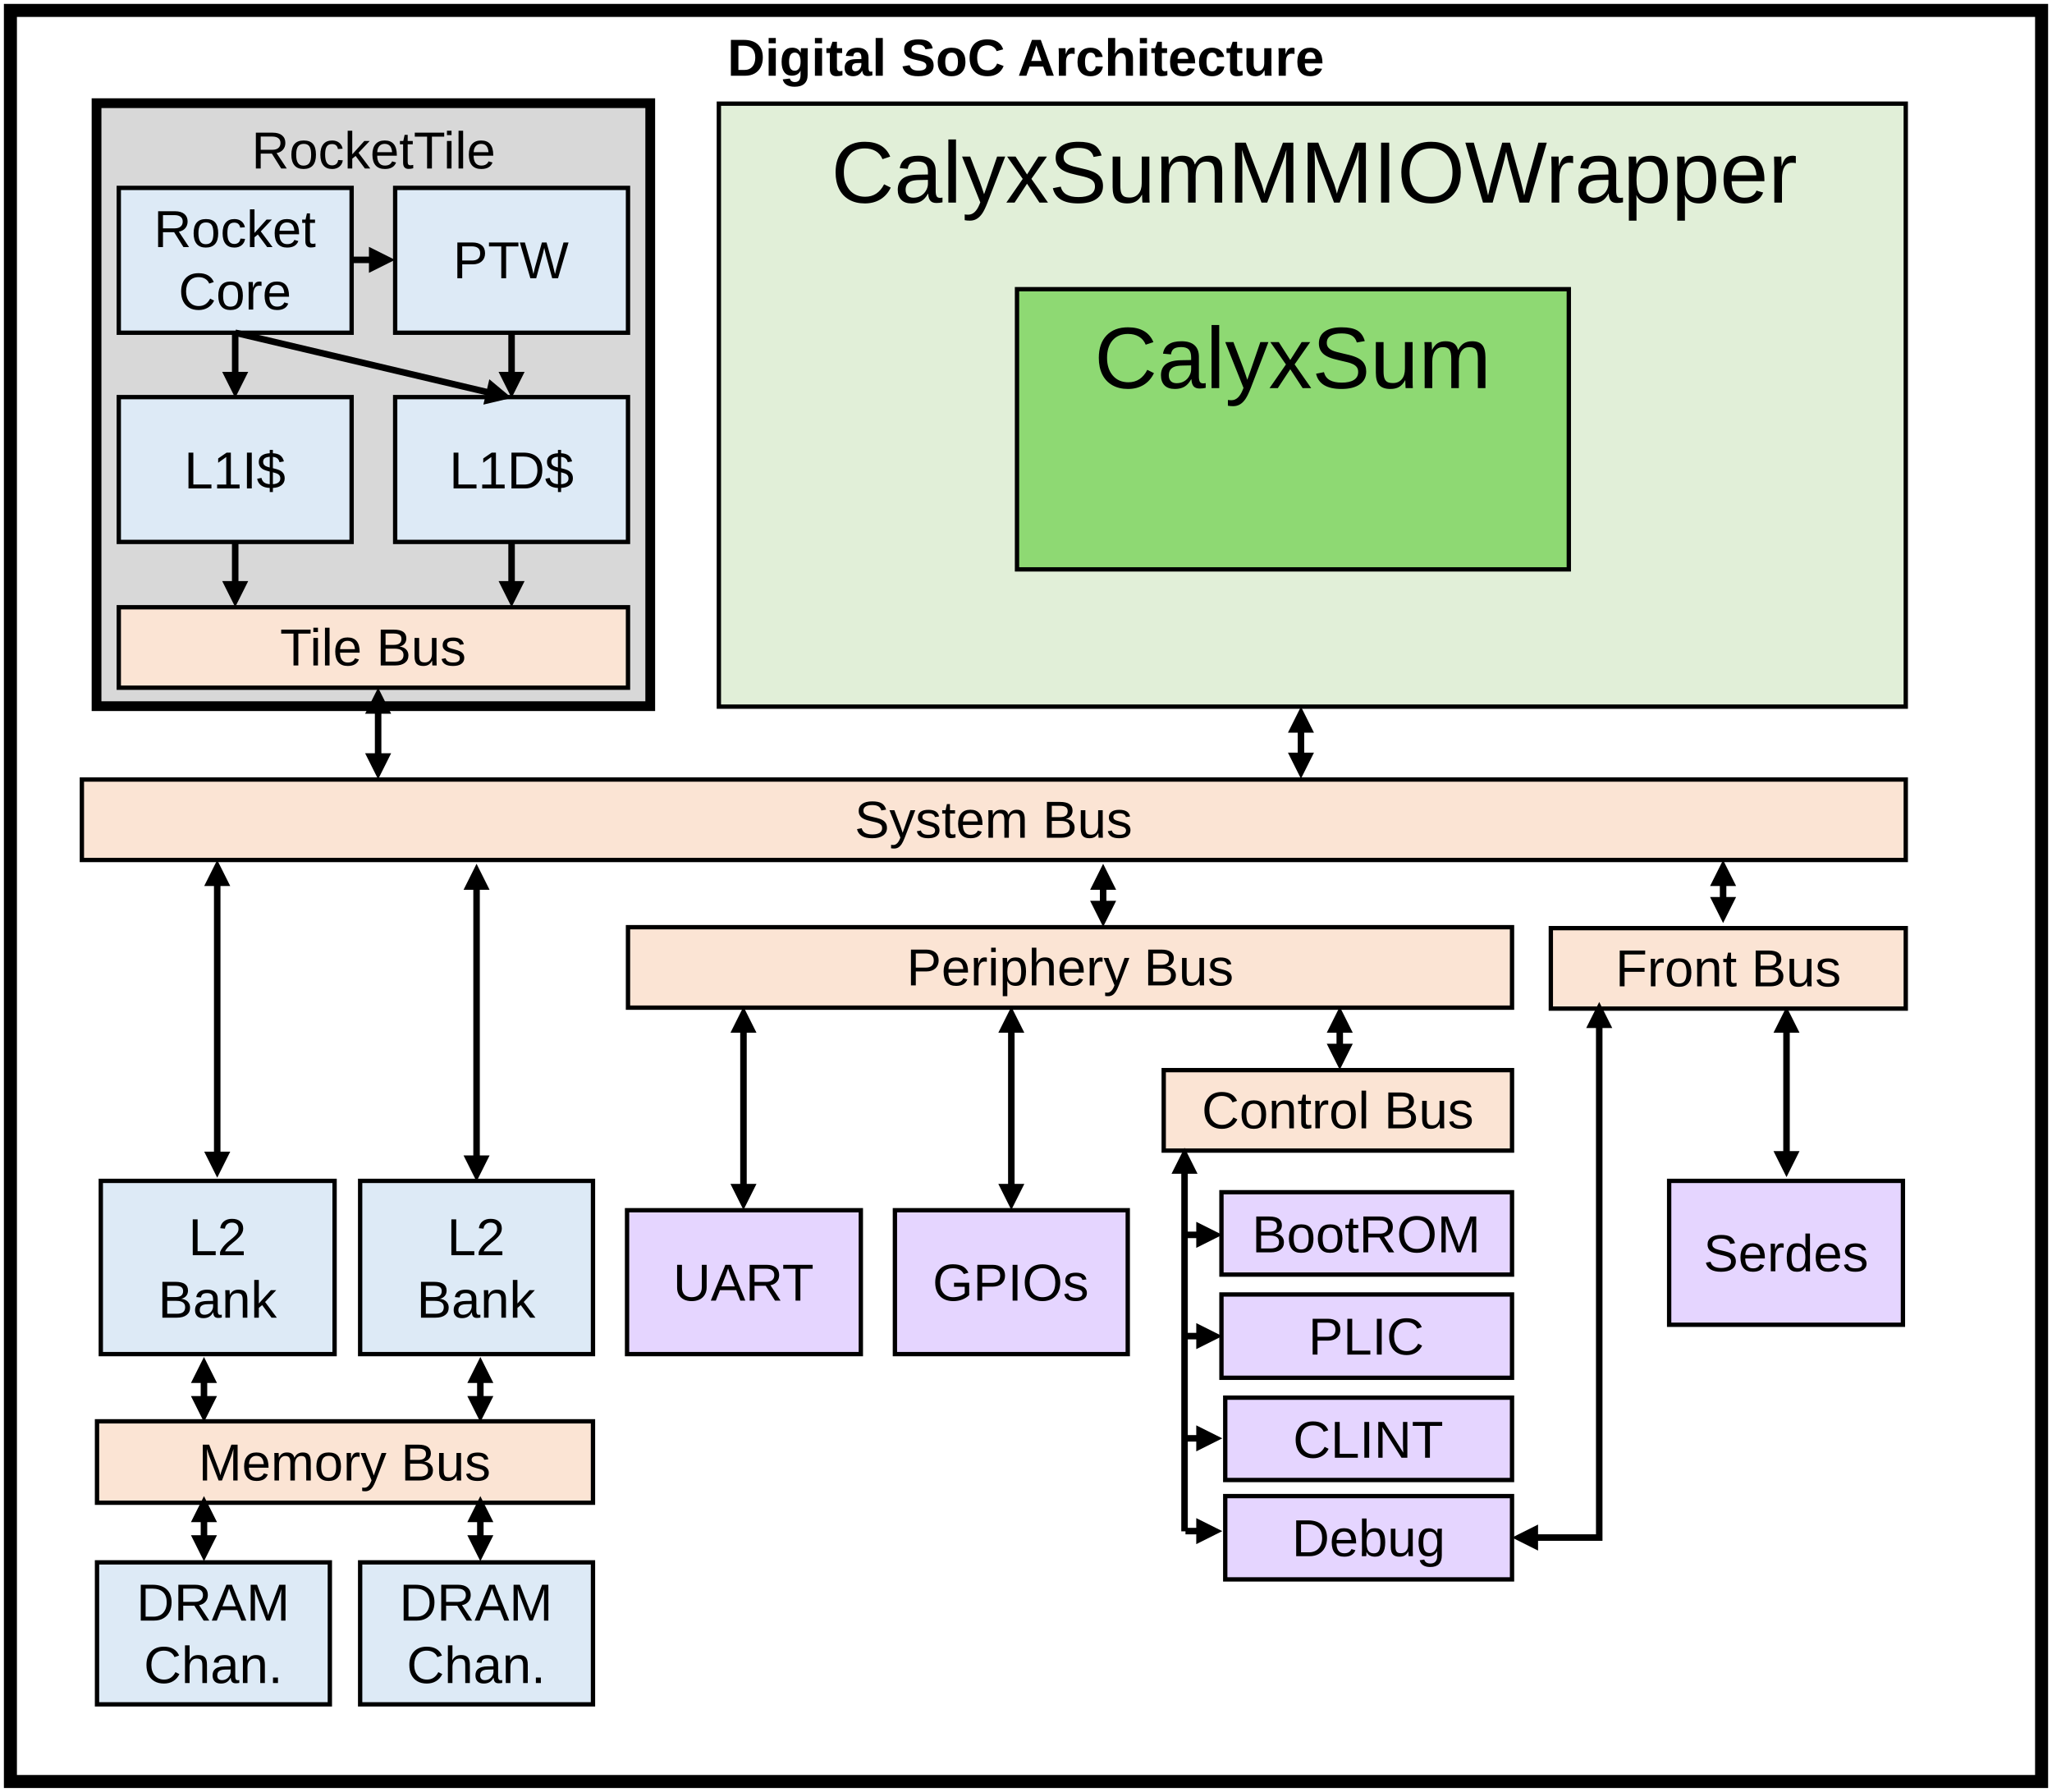
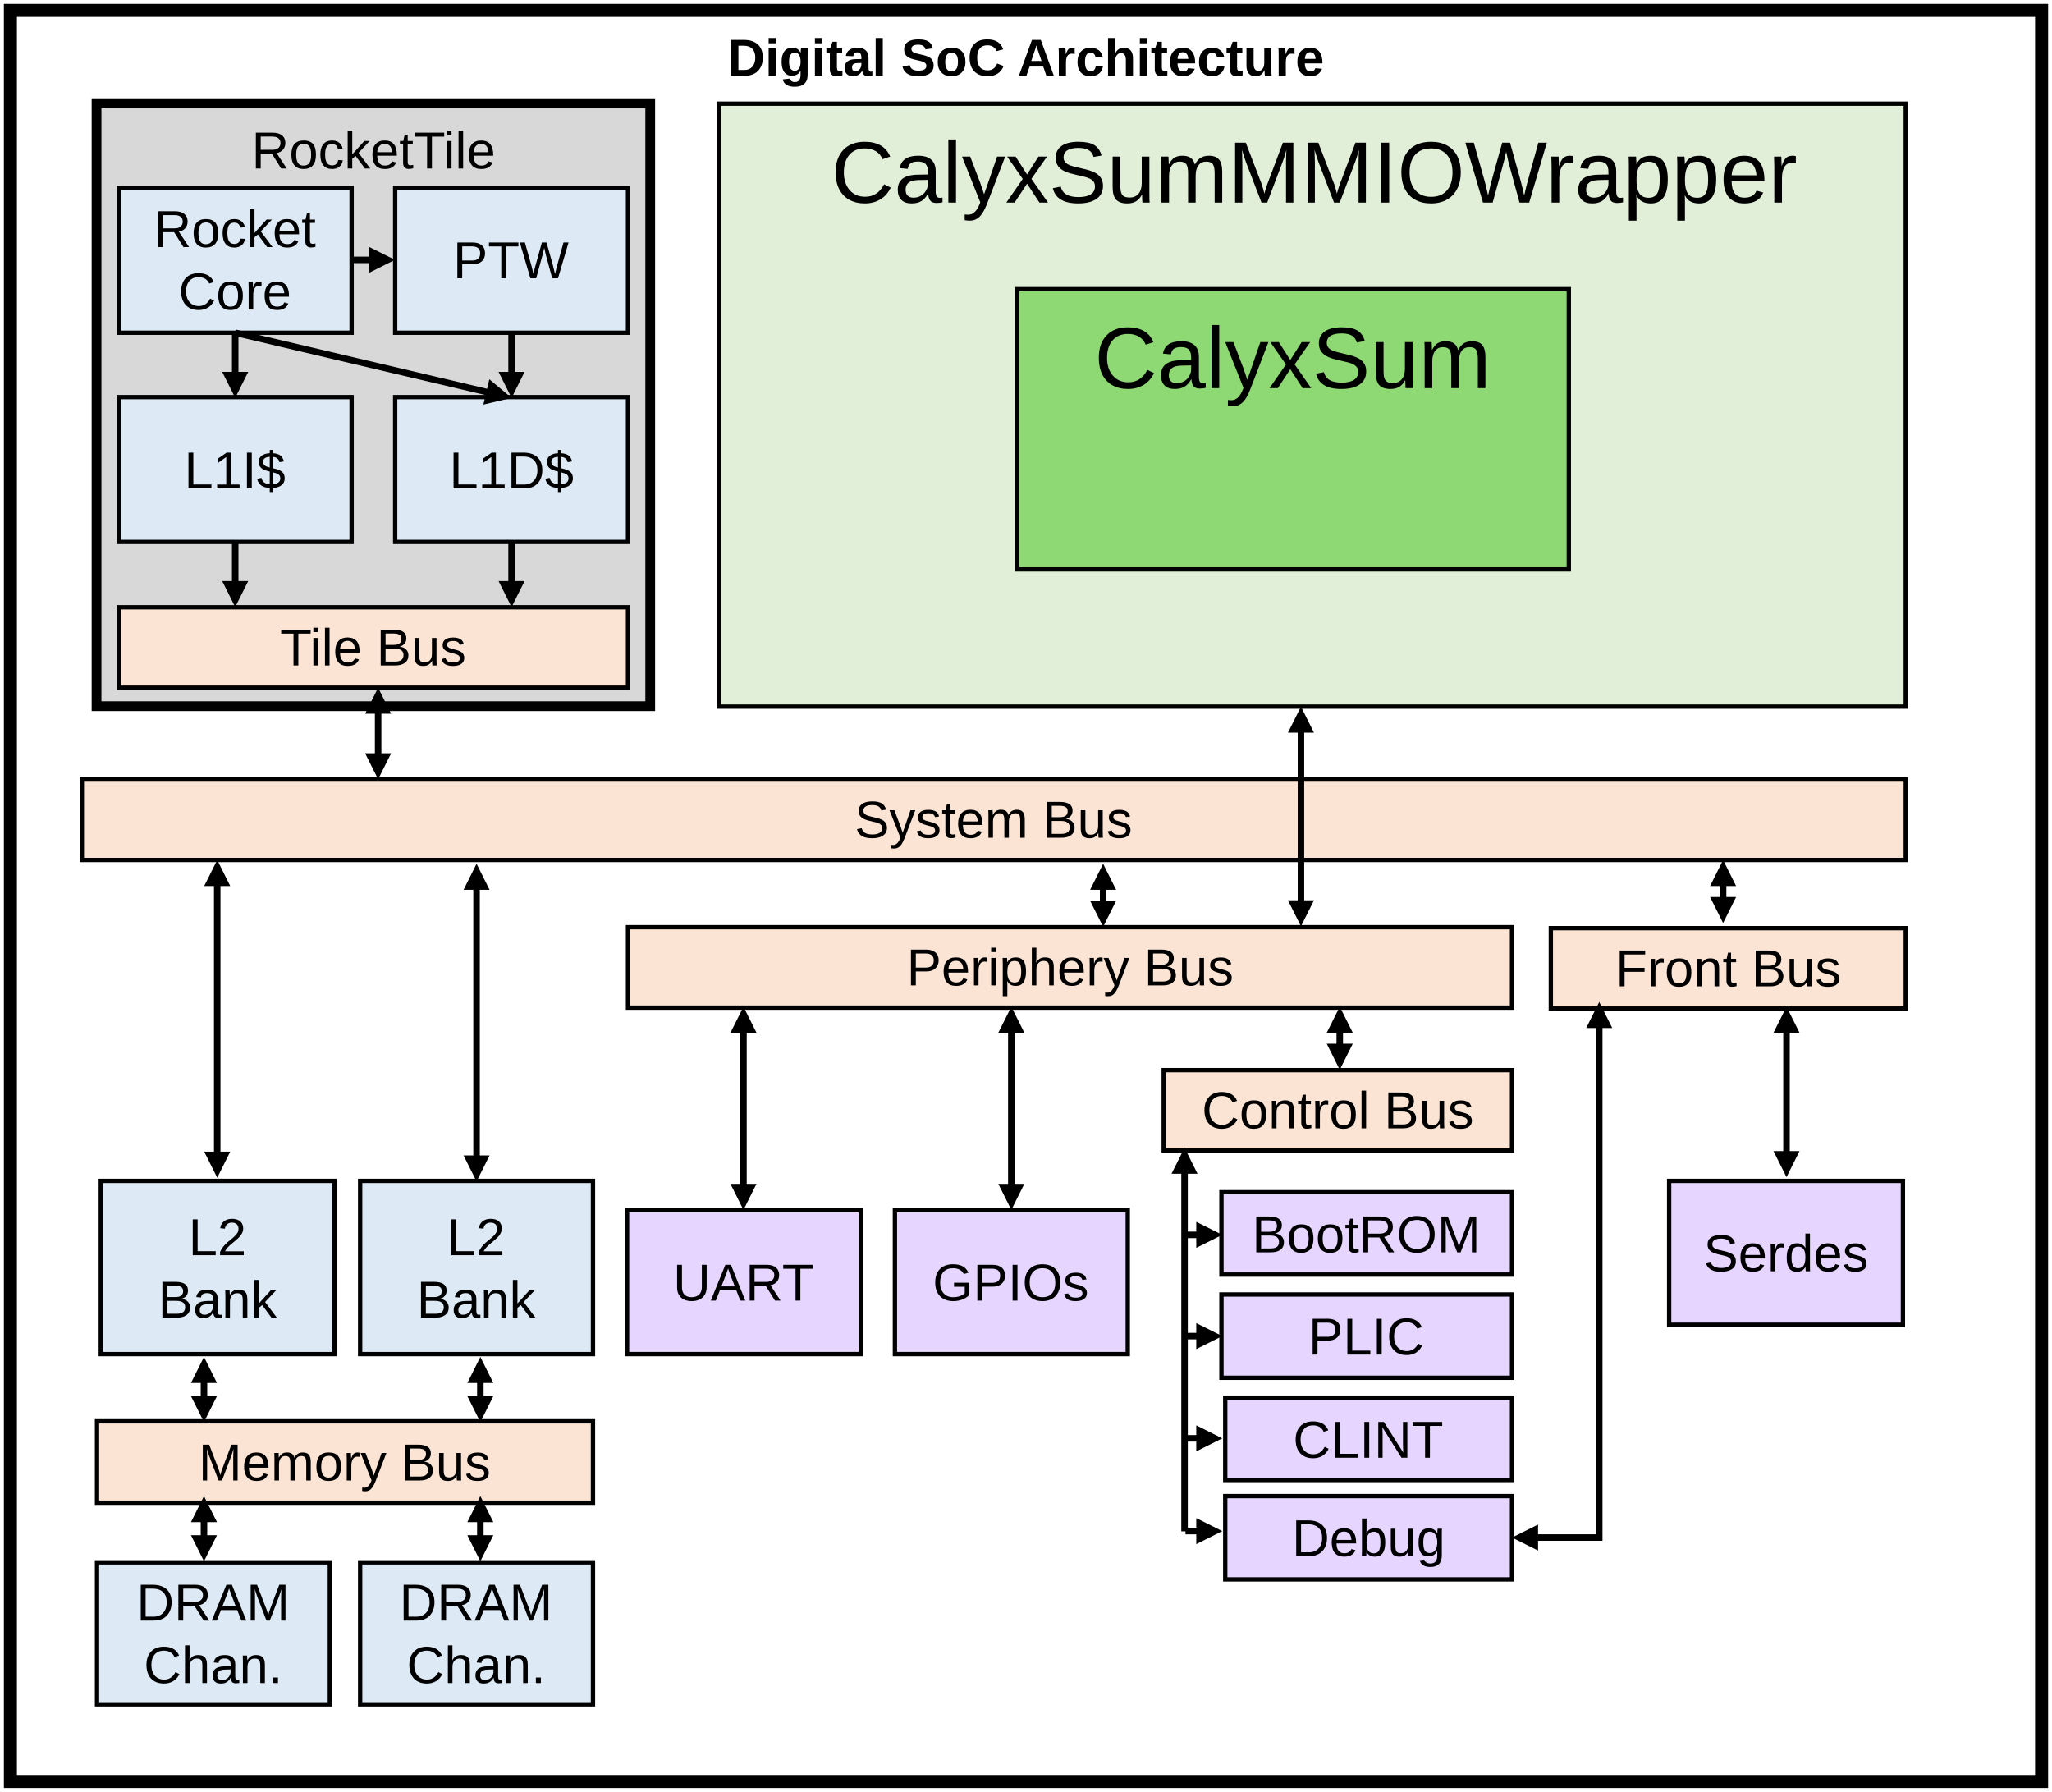
<svg xmlns="http://www.w3.org/2000/svg" width="2168" height="1893" xml:space="preserve" overflow="hidden">
  <g transform="translate(-412 -467)">
    <g>
      <rect x="423" y="478" width="2146" height="1871" stroke="#000000" stroke-width="13.75" stroke-linecap="butt" stroke-linejoin="miter" stroke-miterlimit="8" stroke-opacity="1" fill="none" />
      <text fill="#000000" fill-opacity="1" font-family="Arial,Arial_MSFontService,sans-serif" font-style="normal" font-variant="normal" font-weight="700" font-stretch="normal" font-size="55" text-anchor="start" direction="ltr" writing-mode="lr-tb" unicode-bidi="normal" text-decoration="none" transform="matrix(1 0 0 1 1180.54 547)">Digital SoC Architecture</text>
      <rect x="514" y="576" width="585" height="637" stroke="#000000" stroke-width="10.312" stroke-linecap="butt" stroke-linejoin="miter" stroke-miterlimit="8" stroke-opacity="1" fill="#D8D8D8" fill-opacity="1" />
      <text fill="#000000" fill-opacity="1" font-family="Arial,Arial_MSFontService,sans-serif" font-style="normal" font-variant="normal" font-weight="400" font-stretch="normal" font-size="55" text-anchor="start" direction="ltr" writing-mode="lr-tb" unicode-bidi="normal" text-decoration="none" transform="matrix(1 0 0 1 677.811 645)">RocketTile</text>
      <rect x="537.5" y="665.5" width="246" height="153" stroke="#000000" stroke-width="4.583" stroke-linecap="butt" stroke-linejoin="miter" stroke-miterlimit="8" stroke-opacity="1" fill="#DDEAF6" fill-opacity="1" />
      <text fill="#000000" fill-opacity="1" font-family="Arial,Arial_MSFontService,sans-serif" font-style="normal" font-variant="normal" font-weight="400" font-stretch="normal" font-size="55" text-anchor="start" direction="ltr" writing-mode="lr-tb" unicode-bidi="normal" text-decoration="none" transform="matrix(1 0 0 1 574.54 728)">Rocket</text>
      <text fill="#000000" fill-opacity="1" font-family="Arial,Arial_MSFontService,sans-serif" font-style="normal" font-variant="normal" font-weight="400" font-stretch="normal" font-size="55" text-anchor="start" direction="ltr" writing-mode="lr-tb" unicode-bidi="normal" text-decoration="none" transform="matrix(1 0 0 1 600.596 794)">Core</text>
      <rect x="829.5" y="665.5" width="246" height="153" stroke="#000000" stroke-width="4.583" stroke-linecap="butt" stroke-linejoin="miter" stroke-miterlimit="8" stroke-opacity="1" fill="#DDEAF6" fill-opacity="1" />
      <text fill="#000000" fill-opacity="1" font-family="Arial,Arial_MSFontService,sans-serif" font-style="normal" font-variant="normal" font-weight="400" font-stretch="normal" font-size="55" text-anchor="start" direction="ltr" writing-mode="lr-tb" unicode-bidi="normal" text-decoration="none" transform="matrix(1 0 0 1 890.697 761)">PTW</text>
      <rect x="537.5" y="886.5" width="246" height="153" stroke="#000000" stroke-width="4.583" stroke-linecap="butt" stroke-linejoin="miter" stroke-miterlimit="8" stroke-opacity="1" fill="#DDEAF6" fill-opacity="1" />
      <text fill="#000000" fill-opacity="1" font-family="Arial,Arial_MSFontService,sans-serif" font-style="normal" font-variant="normal" font-weight="400" font-stretch="normal" font-size="55" text-anchor="start" direction="ltr" writing-mode="lr-tb" unicode-bidi="normal" text-decoration="none" transform="matrix(1 0 0 1 606.623 983)">L1I$</text>
      <rect x="829.5" y="886.5" width="246" height="153" stroke="#000000" stroke-width="4.583" stroke-linecap="butt" stroke-linejoin="miter" stroke-miterlimit="8" stroke-opacity="1" fill="#DDEAF6" fill-opacity="1" />
      <text fill="#000000" fill-opacity="1" font-family="Arial,Arial_MSFontService,sans-serif" font-style="normal" font-variant="normal" font-weight="400" font-stretch="normal" font-size="55" text-anchor="start" direction="ltr" writing-mode="lr-tb" unicode-bidi="normal" text-decoration="none" transform="matrix(1 0 0 1 886.687 983)">L1D$</text>
      <path d="M783.5 738.062 806.38 738.063 806.38 744.938 783.5 744.937ZM801.797 727.75 829.297 741.5 801.797 755.25Z" fill="#000000" fill-rule="nonzero" fill-opacity="1" />
      <path d="M663.937 818.5 663.938 864.442 657.063 864.442 657.062 818.5ZM674.25 859.858 660.5 887.358 646.75 859.858Z" fill="#000000" fill-rule="nonzero" fill-opacity="1" />
      <path d="M955.938 818.5 955.938 864.442 949.063 864.442 949.063 818.5ZM966.25 859.858 952.5 887.358 938.75 859.858Z" fill="#000000" fill-rule="nonzero" fill-opacity="1" />
      <path d="M661.289 815.154 931.09 878.754 929.512 885.446 659.711 821.846ZM928.995 867.665 952.606 887.358 922.685 894.432Z" fill="#000000" fill-rule="nonzero" fill-opacity="1" />
      <rect x="537.5" y="1108.5" width="538" height="85" stroke="#000000" stroke-width="4.583" stroke-linecap="butt" stroke-linejoin="miter" stroke-miterlimit="8" stroke-opacity="1" fill="#FBE4D4" fill-opacity="1" />
      <text fill="#000000" fill-opacity="1" font-family="Arial,Arial_MSFontService,sans-serif" font-style="normal" font-variant="normal" font-weight="400" font-stretch="normal" font-size="55" text-anchor="start" direction="ltr" writing-mode="lr-tb" unicode-bidi="normal" text-decoration="none" transform="matrix(1 0 0 1 707.857 1170)">Tile Bus</text>
      <path d="M663.937 1039.5 663.938 1085.42 657.063 1085.42 657.062 1039.5ZM674.25 1080.84 660.5 1108.34 646.75 1080.84Z" fill="#000000" fill-rule="nonzero" fill-opacity="1" />
      <path d="M955.938 1039.5 955.938 1085.42 949.063 1085.42 949.063 1039.5ZM966.25 1080.84 952.5 1108.34 938.75 1080.84Z" fill="#000000" fill-rule="nonzero" fill-opacity="1" />
      <rect x="498.5" y="1290.5" width="1927" height="85" stroke="#000000" stroke-width="4.583" stroke-linecap="butt" stroke-linejoin="miter" stroke-miterlimit="8" stroke-opacity="1" fill="#FBE4D4" fill-opacity="1" />
      <text fill="#000000" fill-opacity="1" font-family="Arial,Arial_MSFontService,sans-serif" font-style="normal" font-variant="normal" font-weight="400" font-stretch="normal" font-size="55" text-anchor="start" direction="ltr" writing-mode="lr-tb" unicode-bidi="normal" text-decoration="none" transform="matrix(1 0 0 1 1314.95 1352)">System Bus</text>
      <rect x="1075.5" y="1446.5" width="934" height="85" stroke="#000000" stroke-width="4.583" stroke-linecap="butt" stroke-linejoin="miter" stroke-miterlimit="8" stroke-opacity="1" fill="#FBE4D4" fill-opacity="1" />
      <text fill="#000000" fill-opacity="1" font-family="Arial,Arial_MSFontService,sans-serif" font-style="normal" font-variant="normal" font-weight="400" font-stretch="normal" font-size="55" text-anchor="start" direction="ltr" writing-mode="lr-tb" unicode-bidi="normal" text-decoration="none" transform="matrix(1 0 0 1 1369.93 1508)">Periphery Bus</text>
      <rect x="1641.5" y="1597.5" width="368" height="85" stroke="#000000" stroke-width="4.583" stroke-linecap="butt" stroke-linejoin="miter" stroke-miterlimit="8" stroke-opacity="1" fill="#FBE4D4" fill-opacity="1" />
      <text fill="#000000" fill-opacity="1" font-family="Arial,Arial_MSFontService,sans-serif" font-style="normal" font-variant="normal" font-weight="400" font-stretch="normal" font-size="55" text-anchor="start" direction="ltr" writing-mode="lr-tb" unicode-bidi="normal" text-decoration="none" transform="matrix(1 0 0 1 1681.71 1659)">Control Bus</text>
      <rect x="2050.5" y="1447.5" width="375" height="85" stroke="#000000" stroke-width="4.583" stroke-linecap="butt" stroke-linejoin="miter" stroke-miterlimit="8" stroke-opacity="1" fill="#FBE4D4" fill-opacity="1" />
      <text fill="#000000" fill-opacity="1" font-family="Arial,Arial_MSFontService,sans-serif" font-style="normal" font-variant="normal" font-weight="400" font-stretch="normal" font-size="55" text-anchor="start" direction="ltr" writing-mode="lr-tb" unicode-bidi="normal" text-decoration="none" transform="matrix(1 0 0 1 2118.78 1509)">Front Bus</text>
      <rect x="1074.5" y="1745.5" width="247" height="152" stroke="#000000" stroke-width="4.583" stroke-linecap="butt" stroke-linejoin="miter" stroke-miterlimit="8" stroke-opacity="1" fill="#E5D5FF" fill-opacity="1" />
      <text fill="#000000" fill-opacity="1" font-family="Arial,Arial_MSFontService,sans-serif" font-style="normal" font-variant="normal" font-weight="400" font-stretch="normal" font-size="55" text-anchor="start" direction="ltr" writing-mode="lr-tb" unicode-bidi="normal" text-decoration="none" transform="matrix(1 0 0 1 1123.14 1841)">UART</text>
      <rect x="1357.5" y="1745.5" width="246" height="152" stroke="#000000" stroke-width="4.583" stroke-linecap="butt" stroke-linejoin="miter" stroke-miterlimit="8" stroke-opacity="1" fill="#E5D5FF" fill-opacity="1" />
      <text fill="#000000" fill-opacity="1" font-family="Arial,Arial_MSFontService,sans-serif" font-style="normal" font-variant="normal" font-weight="400" font-stretch="normal" font-size="55" text-anchor="start" direction="ltr" writing-mode="lr-tb" unicode-bidi="normal" text-decoration="none" transform="matrix(1 0 0 1 1397.31 1841)">GPIOs</text>
      <path d="M1200.94 1553.42 1200.94 1722.28 1194.06 1722.28 1194.06 1553.42ZM1183.75 1558 1197.5 1530.5 1211.25 1558ZM1211.25 1717.69 1197.5 1745.19 1183.75 1717.69Z" fill="#000000" fill-rule="nonzero" fill-opacity="1" />
      <path d="M1483.94 1553.42 1483.94 1722.28 1477.06 1722.28 1477.06 1553.42ZM1466.75 1558 1480.5 1530.5 1494.25 1558ZM1494.25 1717.69 1480.5 1745.19 1466.75 1717.69Z" fill="#000000" fill-rule="nonzero" fill-opacity="1" />
      <rect x="518.5" y="1714.5" width="247" height="183" stroke="#000000" stroke-width="4.583" stroke-linecap="butt" stroke-linejoin="miter" stroke-miterlimit="8" stroke-opacity="1" fill="#DDEAF6" fill-opacity="1" />
      <text fill="#000000" fill-opacity="1" font-family="Arial,Arial_MSFontService,sans-serif" font-style="normal" font-variant="normal" font-weight="400" font-stretch="normal" font-size="55" text-anchor="start" direction="ltr" writing-mode="lr-tb" unicode-bidi="normal" text-decoration="none" transform="matrix(1 0 0 1 611.131 1793)">L2 </text>
      <text fill="#000000" fill-opacity="1" font-family="Arial,Arial_MSFontService,sans-serif" font-style="normal" font-variant="normal" font-weight="400" font-stretch="normal" font-size="55" text-anchor="start" direction="ltr" writing-mode="lr-tb" unicode-bidi="normal" text-decoration="none" transform="matrix(1 0 0 1 579.048 1859)">Bank</text>
      <rect x="792.5" y="1714.5" width="246" height="183" stroke="#000000" stroke-width="4.583" stroke-linecap="butt" stroke-linejoin="miter" stroke-miterlimit="8" stroke-opacity="1" fill="#DDEAF6" fill-opacity="1" />
      <text fill="#000000" fill-opacity="1" font-family="Arial,Arial_MSFontService,sans-serif" font-style="normal" font-variant="normal" font-weight="400" font-stretch="normal" font-size="55" text-anchor="start" direction="ltr" writing-mode="lr-tb" unicode-bidi="normal" text-decoration="none" transform="matrix(1 0 0 1 884.362 1793)">L2 </text>
      <text fill="#000000" fill-opacity="1" font-family="Arial,Arial_MSFontService,sans-serif" font-style="normal" font-variant="normal" font-weight="400" font-stretch="normal" font-size="55" text-anchor="start" direction="ltr" writing-mode="lr-tb" unicode-bidi="normal" text-decoration="none" transform="matrix(1 0 0 1 852.279 1859)">Bank</text>
      <path d="M644.937 1398.42 644.938 1688.23 638.063 1688.23 638.062 1398.42ZM627.75 1403 641.5 1375.5 655.25 1403ZM655.25 1683.64 641.5 1711.14 627.75 1683.64Z" fill="#000000" fill-rule="nonzero" fill-opacity="1" />
      <path d="M918.937 1402.42 918.938 1692.23 912.063 1692.23 912.062 1402.42ZM901.75 1407 915.5 1379.5 929.25 1407ZM929.25 1687.64 915.5 1715.14 901.75 1687.64Z" fill="#000000" fill-rule="nonzero" fill-opacity="1" />
      <path d="M814.938 1216.42 814.938 1267.34 808.063 1267.34 808.063 1216.42ZM797.75 1221 811.5 1193.5 825.25 1221ZM825.25 1262.75 811.5 1290.25 797.75 1262.75Z" fill="#000000" fill-rule="nonzero" fill-opacity="1" />
      <rect x="1171.5" y="576.5" width="1254" height="637" stroke="#000000" stroke-width="4.583" stroke-linecap="butt" stroke-linejoin="miter" stroke-miterlimit="8" stroke-opacity="1" fill="#E1EFD8" fill-opacity="1" />
      <text fill="#000000" fill-opacity="1" font-family="Arial,Arial_MSFontService,sans-serif" font-style="normal" font-variant="normal" font-weight="400" font-stretch="normal" font-size="92" text-anchor="start" direction="ltr" writing-mode="lr-tb" unicode-bidi="normal" text-decoration="none" transform="matrix(1 0 0 1 1290.16 681)">CalyxSumMMIOWrapper</text>
-       <path d="M1789.94 1236.42 1789.94 1266.71 1783.06 1266.71 1783.06 1236.42ZM1772.75 1241 1786.5 1213.5 1800.25 1241ZM1800.25 1262.13 1786.5 1289.63 1772.75 1262.13Z" fill="#000000" fill-rule="nonzero" fill-opacity="1" />
+       <path d="M1789.94 1236.42 1789.94 1422.69 1783.06 1422.69 1783.06 1236.42ZM1772.75 1241 1786.5 1213.5 1800.25 1241ZM1800.25 1418.1 1786.5 1445.6 1772.75 1418.1Z" fill="#000000" fill-rule="nonzero" fill-opacity="1" />
      <path d="M1580.94 1402.42 1580.94 1423.21 1574.06 1423.21 1574.06 1402.42ZM1563.75 1407 1577.5 1379.5 1591.25 1407ZM1591.25 1418.62 1577.5 1446.12 1563.75 1418.62Z" fill="#000000" fill-rule="nonzero" fill-opacity="1" />
      <path d="M2235.94 1398.42 2235.94 1419.21 2229.06 1419.21 2229.06 1398.42ZM2218.75 1403 2232.5 1375.5 2246.25 1403ZM2246.25 1414.62 2232.5 1442.12 2218.75 1414.62Z" fill="#000000" fill-rule="nonzero" fill-opacity="1" />
      <path d="M1830.94 1553.42 1830.94 1574.21 1824.06 1574.21 1824.06 1553.42ZM1813.75 1558 1827.5 1530.5 1841.25 1558ZM1841.25 1569.62 1827.5 1597.12 1813.75 1569.62Z" fill="#000000" fill-rule="nonzero" fill-opacity="1" />
      <rect x="1702.5" y="1726.5" width="307" height="87" stroke="#000000" stroke-width="4.583" stroke-linecap="butt" stroke-linejoin="miter" stroke-miterlimit="8" stroke-opacity="1" fill="#E5D5FF" fill-opacity="1" />
      <text fill="#000000" fill-opacity="1" font-family="Arial,Arial_MSFontService,sans-serif" font-style="normal" font-variant="normal" font-weight="400" font-stretch="normal" font-size="55" text-anchor="start" direction="ltr" writing-mode="lr-tb" unicode-bidi="normal" text-decoration="none" transform="matrix(1 0 0 1 1734.76 1790)">BootROM</text>
      <rect x="1702.5" y="1834.5" width="307" height="88" stroke="#000000" stroke-width="4.583" stroke-linecap="butt" stroke-linejoin="miter" stroke-miterlimit="8" stroke-opacity="1" fill="#E5D5FF" fill-opacity="1" />
      <text fill="#000000" fill-opacity="1" font-family="Arial,Arial_MSFontService,sans-serif" font-style="normal" font-variant="normal" font-weight="400" font-stretch="normal" font-size="55" text-anchor="start" direction="ltr" writing-mode="lr-tb" unicode-bidi="normal" text-decoration="none" transform="matrix(1 0 0 1 1794.34 1898)">PLIC</text>
      <rect x="1706.5" y="1943.5" width="303" height="87" stroke="#000000" stroke-width="4.583" stroke-linecap="butt" stroke-linejoin="miter" stroke-miterlimit="8" stroke-opacity="1" fill="#E5D5FF" fill-opacity="1" />
      <text fill="#000000" fill-opacity="1" font-family="Arial,Arial_MSFontService,sans-serif" font-style="normal" font-variant="normal" font-weight="400" font-stretch="normal" font-size="55" text-anchor="start" direction="ltr" writing-mode="lr-tb" unicode-bidi="normal" text-decoration="none" transform="matrix(1 0 0 1 1778.09 2007)">CLINT</text>
      <rect x="1706.5" y="2047.5" width="303" height="88" stroke="#000000" stroke-width="4.583" stroke-linecap="butt" stroke-linejoin="miter" stroke-miterlimit="8" stroke-opacity="1" fill="#E5D5FF" fill-opacity="1" />
      <text fill="#000000" fill-opacity="1" font-family="Arial,Arial_MSFontService,sans-serif" font-style="normal" font-variant="normal" font-weight="400" font-stretch="normal" font-size="55" text-anchor="start" direction="ltr" writing-mode="lr-tb" unicode-bidi="normal" text-decoration="none" transform="matrix(1 0 0 1 1776.95 2111)">Debug</text>
      <path d="M1664.5 1768.06 1680.47 1768.06 1680.47 1774.94 1664.5 1774.94ZM1675.89 1757.75 1703.39 1771.5 1675.89 1785.25Z" fill="#000000" fill-rule="nonzero" fill-opacity="1" />
      <path d="M1666.94 1702.42 1666.94 2084.75 1660.06 2084.75 1660.06 1702.42ZM1649.75 1707 1663.5 1679.5 1677.25 1707Z" fill="#000000" fill-rule="nonzero" fill-opacity="1" />
      <path d="M1664.5 1875.06 1680.47 1875.06 1680.47 1881.94 1664.5 1881.94ZM1675.89 1864.75 1703.39 1878.5 1675.89 1892.25Z" fill="#000000" fill-rule="nonzero" fill-opacity="1" />
      <path d="M1664.5 1983.06 1680.47 1983.06 1680.47 1989.94 1664.5 1989.94ZM1675.89 1972.75 1703.39 1986.5 1675.89 2000.25Z" fill="#000000" fill-rule="nonzero" fill-opacity="1" />
      <path d="M1664.5 2081.06 1680.47 2081.06 1680.47 2087.94 1664.5 2087.94ZM1675.89 2070.75 1703.39 2084.5 1675.89 2098.25Z" fill="#000000" fill-rule="nonzero" fill-opacity="1" />
      <rect x="2175.5" y="1714.5" width="247" height="152" stroke="#000000" stroke-width="4.583" stroke-linecap="butt" stroke-linejoin="miter" stroke-miterlimit="8" stroke-opacity="1" fill="#E5D5FF" fill-opacity="1" />
      <text fill="#000000" fill-opacity="1" font-family="Arial,Arial_MSFontService,sans-serif" font-style="normal" font-variant="normal" font-weight="400" font-stretch="normal" font-size="55" text-anchor="start" direction="ltr" writing-mode="lr-tb" unicode-bidi="normal" text-decoration="none" transform="matrix(1 0 0 1 2211.82 1810)">Serdes</text>
      <path d="M22.917-3.438 95.573-3.438 95.573 542.89 88.698 542.89 88.698 0 92.136 3.438 22.917 3.438ZM27.5 13.75 0 0 27.5-13.75ZM105.886 538.307 92.136 565.807 78.386 538.307Z" fill="#000000" fill-rule="nonzero" fill-opacity="1" transform="matrix(1 -1.22465e-16 -1.22465e-16 -1 2009.5 2091.31)" />
      <path d="M2302.94 1553.42 2302.94 1687.63 2296.06 1687.63 2296.06 1553.42ZM2285.75 1558 2299.5 1530.5 2313.25 1558ZM2313.25 1683.05 2299.5 1710.55 2285.75 1683.05Z" fill="#000000" fill-rule="nonzero" fill-opacity="1" />
      <rect x="514.5" y="1968.5" width="524" height="86" stroke="#000000" stroke-width="4.583" stroke-linecap="butt" stroke-linejoin="miter" stroke-miterlimit="8" stroke-opacity="1" fill="#FBE4D4" fill-opacity="1" />
      <text fill="#000000" fill-opacity="1" font-family="Arial,Arial_MSFontService,sans-serif" font-style="normal" font-variant="normal" font-weight="400" font-stretch="normal" font-size="55" text-anchor="start" direction="ltr" writing-mode="lr-tb" unicode-bidi="normal" text-decoration="none" transform="matrix(1 0 0 1 621.744 2031)">Memory Bus</text>
      <path d="M630.937 1923.42 630.938 1946.42 624.063 1946.42 624.062 1923.42ZM613.75 1928 627.5 1900.5 641.25 1928ZM641.25 1941.84 627.5 1969.34 613.75 1941.84Z" fill="#000000" fill-rule="nonzero" fill-opacity="1" />
      <path d="M922.938 1923.42 922.938 1946.42 916.063 1946.42 916.063 1923.42ZM905.75 1928 919.5 1900.5 933.25 1928ZM933.25 1941.84 919.5 1969.34 905.75 1941.84Z" fill="#000000" fill-rule="nonzero" fill-opacity="1" />
      <rect x="792.5" y="2117.5" width="246" height="150" stroke="#000000" stroke-width="4.583" stroke-linecap="butt" stroke-linejoin="miter" stroke-miterlimit="8" stroke-opacity="1" fill="#DDEAF6" fill-opacity="1" />
      <text fill="#000000" fill-opacity="1" font-family="Arial,Arial_MSFontService,sans-serif" font-style="normal" font-variant="normal" font-weight="400" font-stretch="normal" font-size="55" text-anchor="start" direction="ltr" writing-mode="lr-tb" unicode-bidi="normal" text-decoration="none" transform="matrix(1 0 0 1 833.946 2179)">DRAM </text>
      <text fill="#000000" fill-opacity="1" font-family="Arial,Arial_MSFontService,sans-serif" font-style="normal" font-variant="normal" font-weight="400" font-stretch="normal" font-size="55" text-anchor="start" direction="ltr" writing-mode="lr-tb" unicode-bidi="normal" text-decoration="none" transform="matrix(1 0 0 1 841.669 2245)">Chan.</text>
      <rect x="514.5" y="2117.5" width="246" height="150" stroke="#000000" stroke-width="4.583" stroke-linecap="butt" stroke-linejoin="miter" stroke-miterlimit="8" stroke-opacity="1" fill="#DDEAF6" fill-opacity="1" />
      <text fill="#000000" fill-opacity="1" font-family="Arial,Arial_MSFontService,sans-serif" font-style="normal" font-variant="normal" font-weight="400" font-stretch="normal" font-size="55" text-anchor="start" direction="ltr" writing-mode="lr-tb" unicode-bidi="normal" text-decoration="none" transform="matrix(1 0 0 1 556.209 2179)">DRAM </text>
      <text fill="#000000" fill-opacity="1" font-family="Arial,Arial_MSFontService,sans-serif" font-style="normal" font-variant="normal" font-weight="400" font-stretch="normal" font-size="55" text-anchor="start" direction="ltr" writing-mode="lr-tb" unicode-bidi="normal" text-decoration="none" transform="matrix(1 0 0 1 563.932 2245)">Chan.</text>
      <path d="M630.937 2070.42 630.938 2093.42 624.063 2093.42 624.062 2070.42ZM613.75 2075 627.5 2047.5 641.25 2075ZM641.25 2088.84 627.5 2116.34 613.75 2088.84Z" fill="#000000" fill-rule="nonzero" fill-opacity="1" />
      <path d="M922.938 2070.42 922.938 2093.42 916.063 2093.42 916.063 2070.42ZM905.75 2075 919.5 2047.5 933.25 2075ZM933.25 2088.84 919.5 2116.34 905.75 2088.84Z" fill="#000000" fill-rule="nonzero" fill-opacity="1" />
      <rect x="1486.5" y="772.5" width="583" height="296" stroke="#000000" stroke-width="4.583" stroke-linecap="butt" stroke-linejoin="miter" stroke-miterlimit="8" stroke-opacity="1" fill="#8ED973" fill-opacity="1" />
      <text fill="#000000" fill-opacity="1" font-family="Arial,Arial_MSFontService,sans-serif" font-style="normal" font-variant="normal" font-weight="400" font-stretch="normal" font-size="92" text-anchor="start" direction="ltr" writing-mode="lr-tb" unicode-bidi="normal" text-decoration="none" transform="matrix(1 0 0 1 1568.25 877)">CalyxSum</text>
    </g>
  </g>
</svg>
